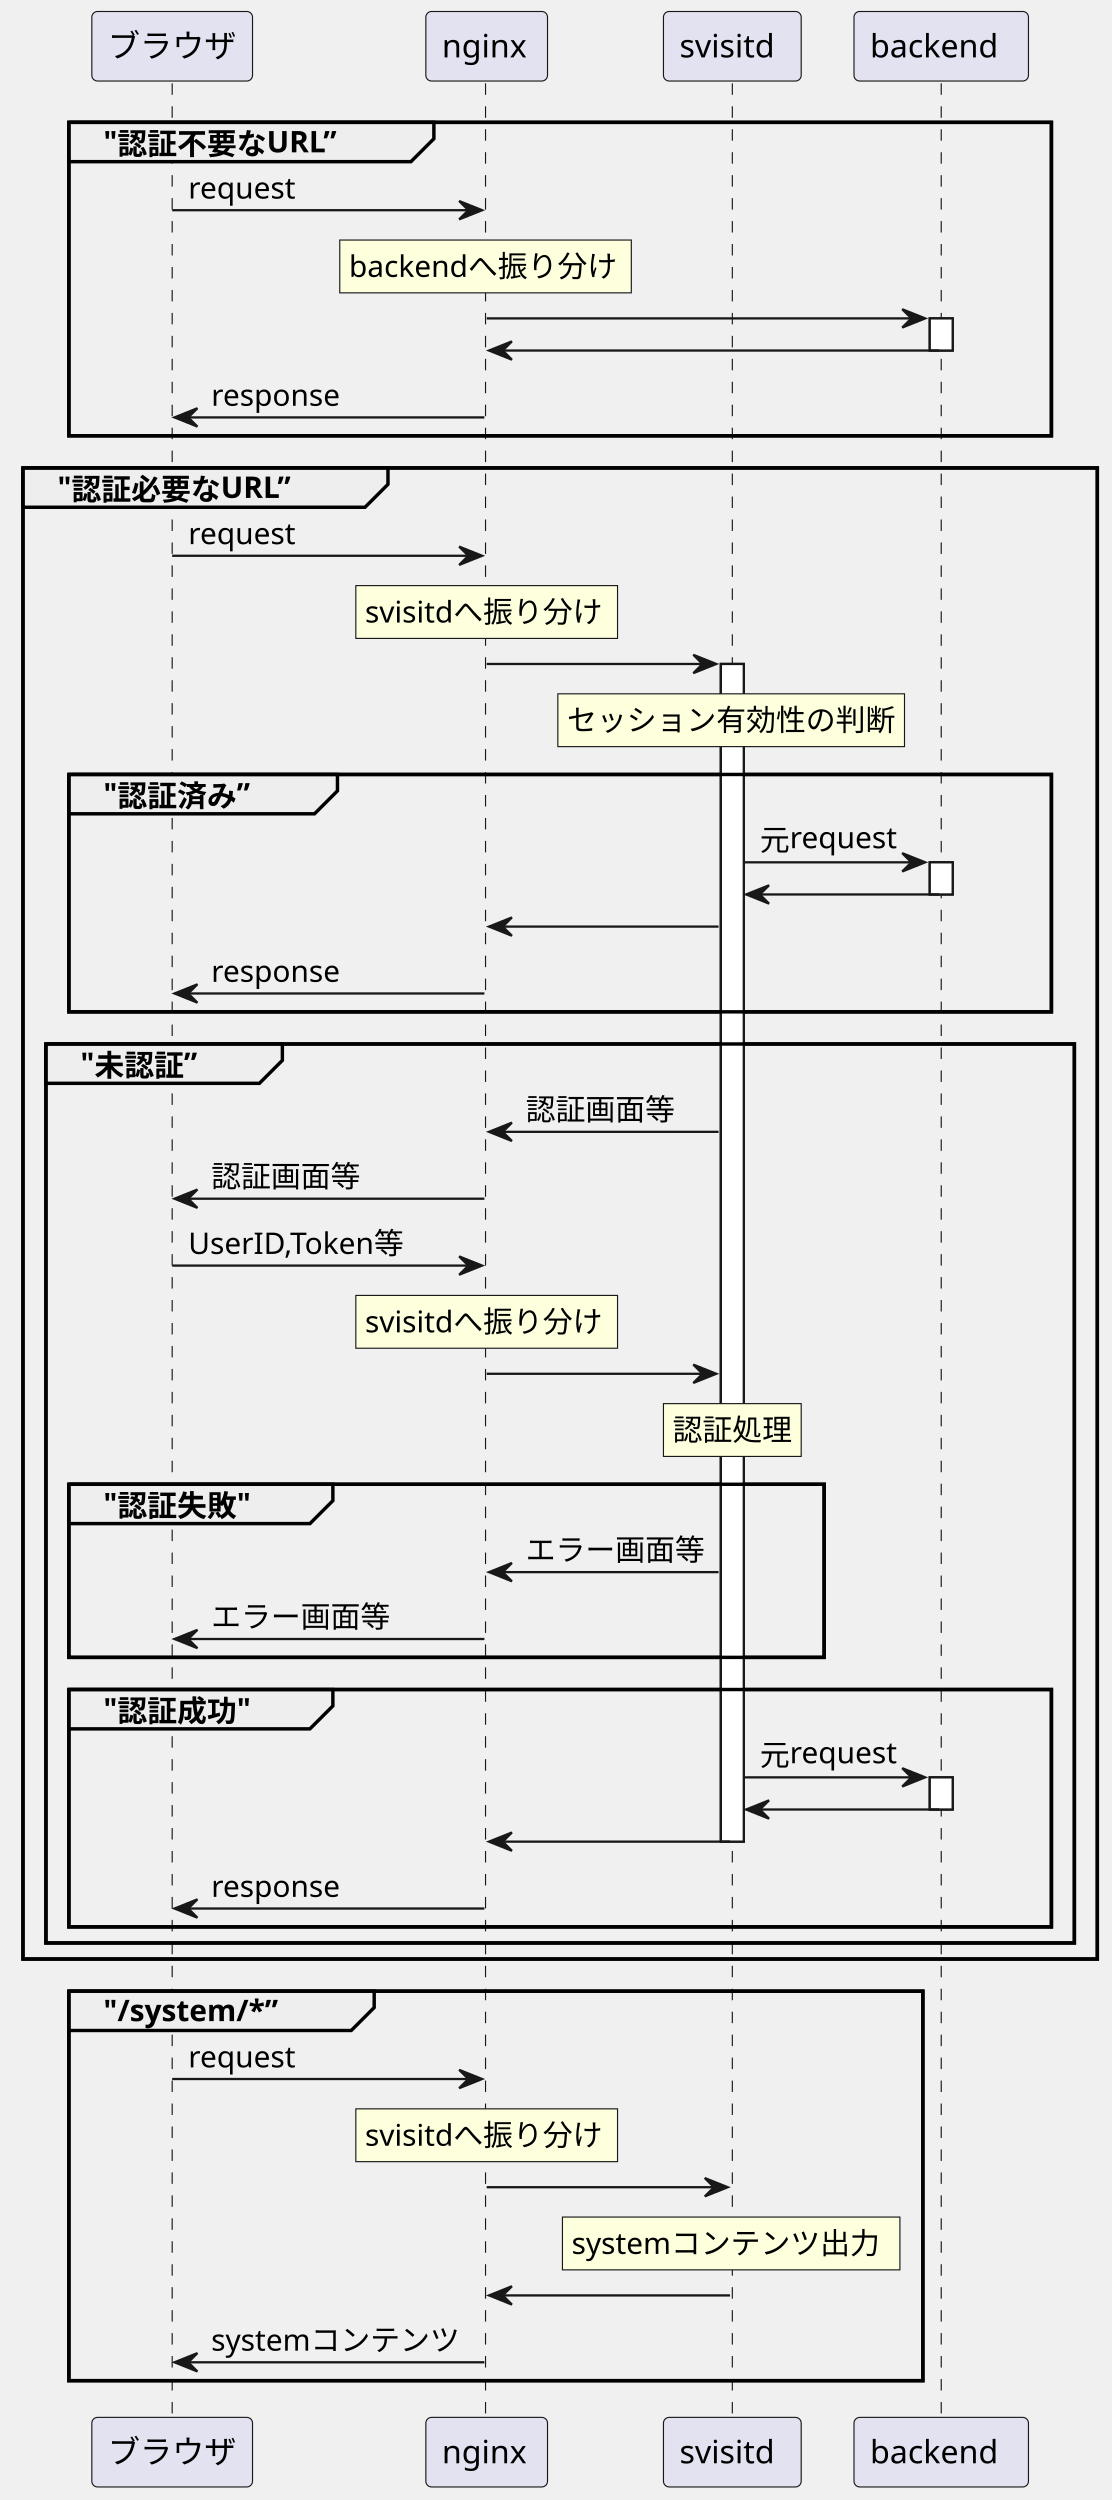
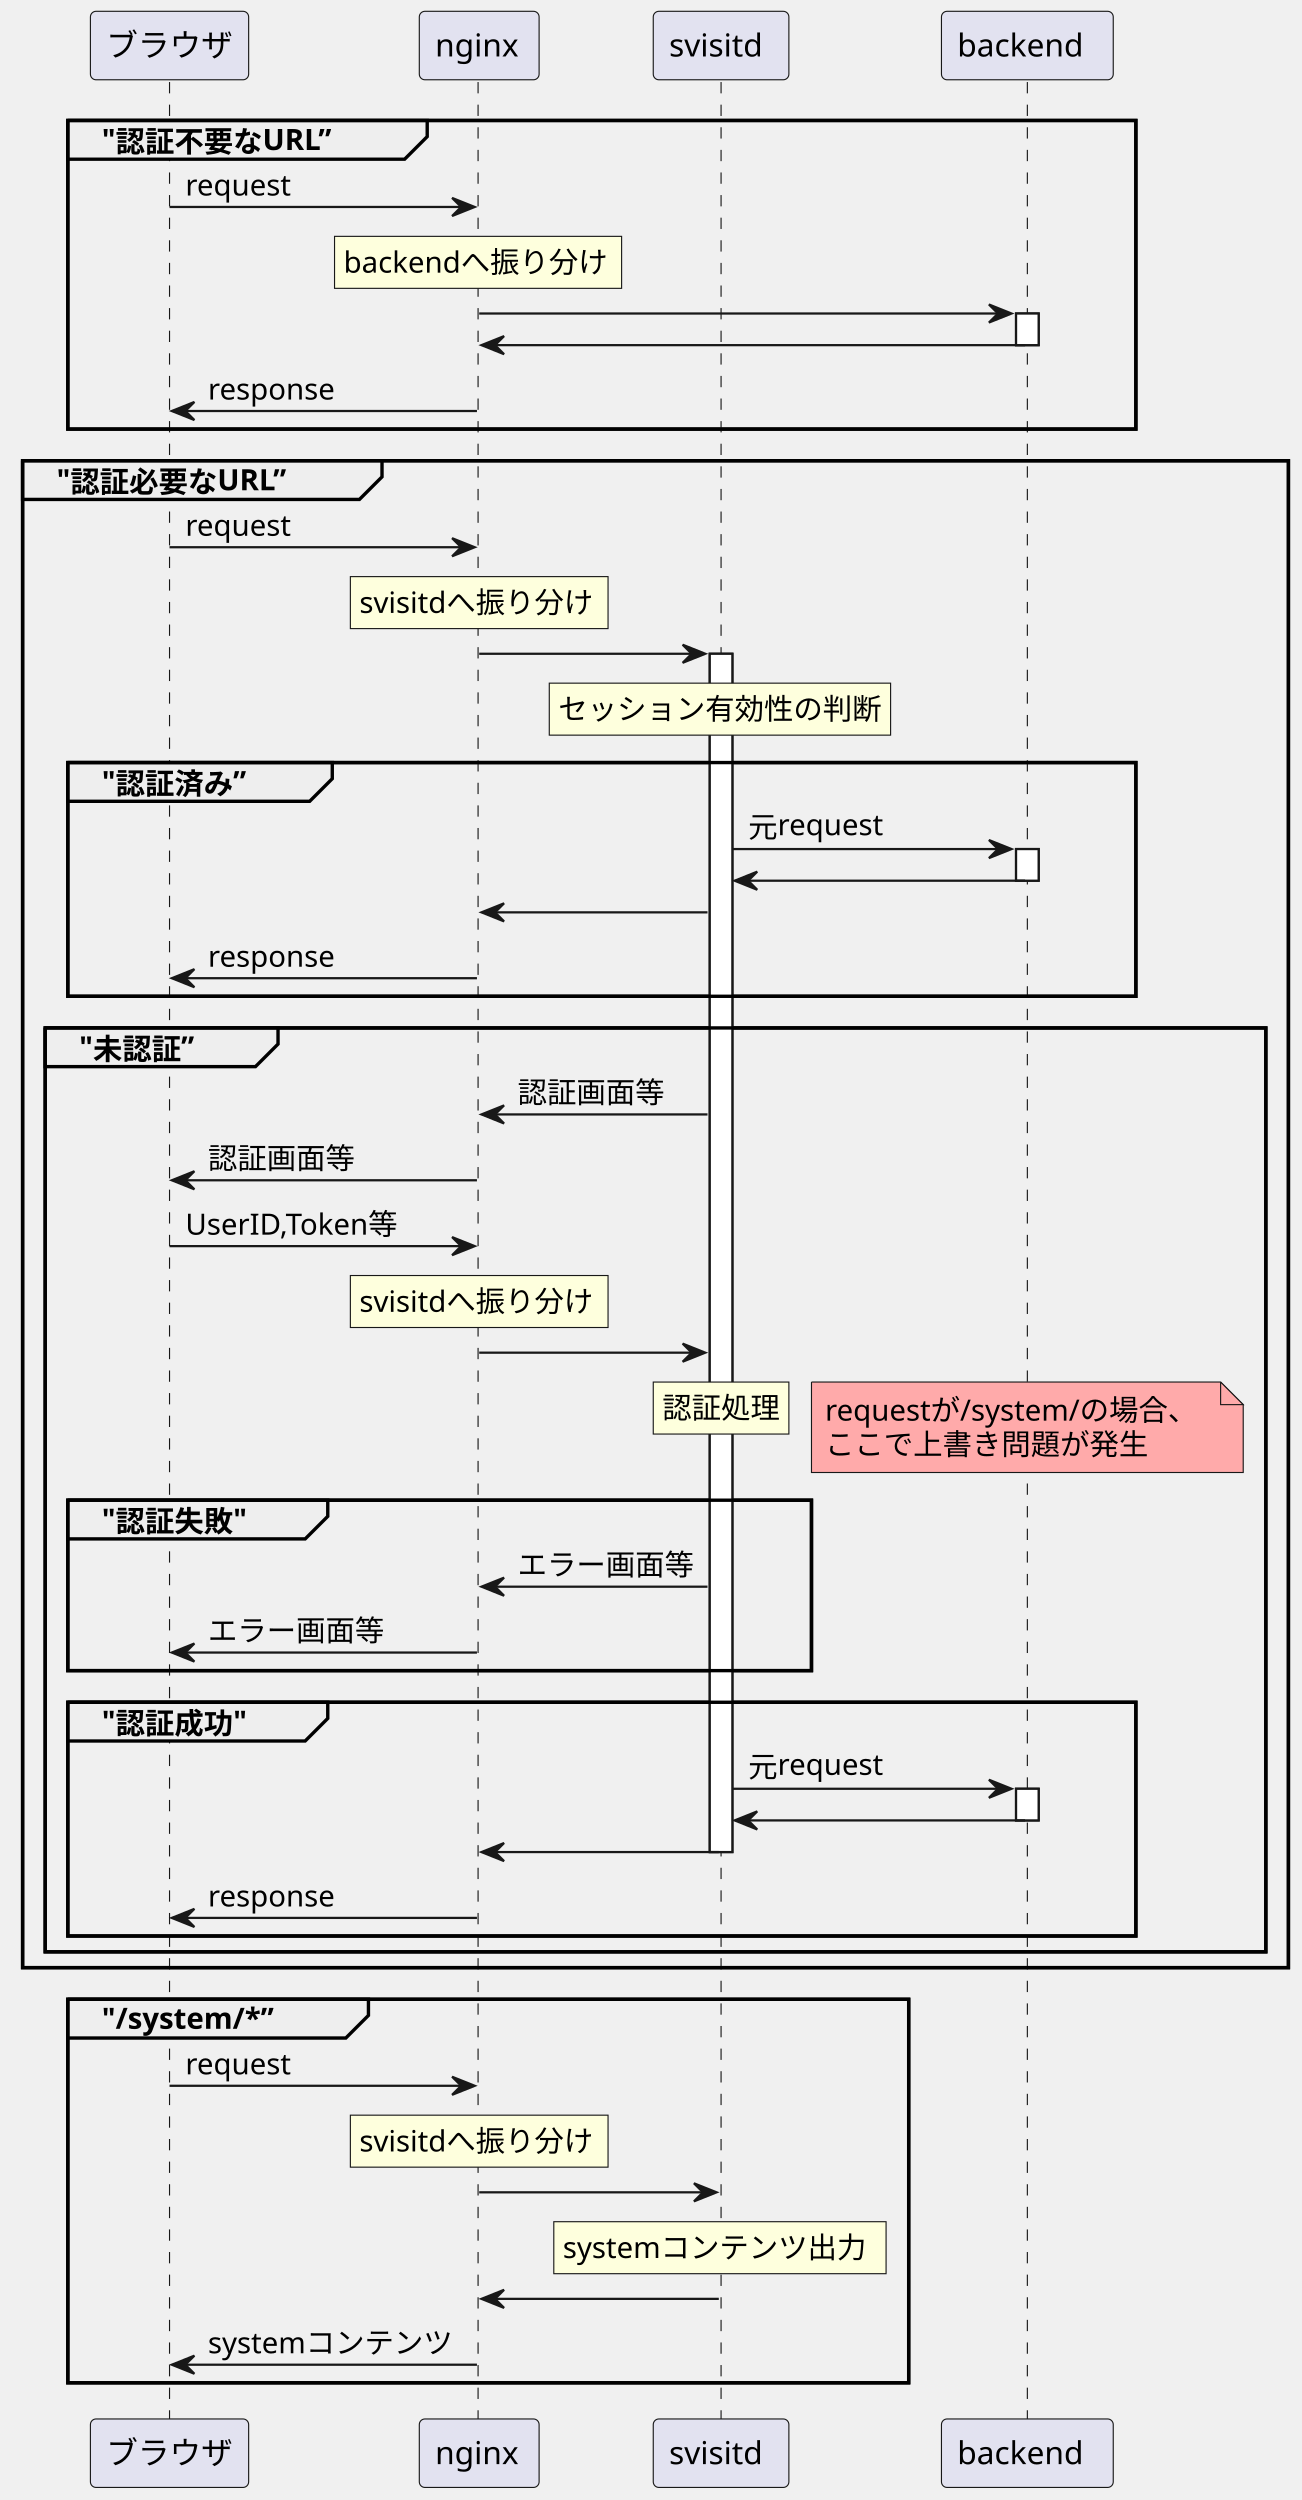
- <svg xmlns="http://www.w3.org/2000/svg" contentStyleType="text/css" height="1089px" preserveAspectRatio="none" style="width:484px;height:1089px;background:#FFFFFF;" version="1.1" viewBox="0 0 484 1089" width="484px" zoomAndPan="magnify">
+ <svg xmlns="http://www.w3.org/2000/svg" contentStyleType="text/css" height="1106px" preserveAspectRatio="none" style="width:576px;height:1106px;background:#FFFFFF;" version="1.1" viewBox="0 0 576 1106" width="576px" zoomAndPan="magnify">
  <defs />
  <g>
-     <rect fill="#FFFFFF" height="512.992" style="stroke:#181818;stroke-width:1.0;" width="10" x="314" y="289.227" />
-     <rect fill="#FFFFFF" height="14" style="stroke:#181818;stroke-width:1.0;" width="10" x="405" y="138.695" />
-     <rect fill="#FFFFFF" height="14" style="stroke:#181818;stroke-width:1.0;" width="10" x="405" y="375.625" />
-     <rect fill="#FFFFFF" height="14" style="stroke:#181818;stroke-width:1.0;" width="10" x="405" y="774.219" />
-     <rect fill="none" height="136.531" style="stroke:#000000;stroke-width:1.5;" width="428" x="30" y="53.297" />
-     <rect fill="none" height="649.523" style="stroke:#000000;stroke-width:1.5;" width="468" x="10" y="203.828" />
-     <rect fill="none" height="103.398" style="stroke:#000000;stroke-width:1.5;" width="428" x="30" y="337.359" />
-     <rect fill="none" height="391.594" style="stroke:#000000;stroke-width:1.5;" width="448" x="20" y="454.758" />
-     <rect fill="none" height="75.398" style="stroke:#000000;stroke-width:1.5;" width="329" x="30" y="646.555" />
-     <rect fill="none" height="103.398" style="stroke:#000000;stroke-width:1.5;" width="428" x="30" y="735.953" />
-     <rect fill="none" height="169.664" style="stroke:#000000;stroke-width:1.5;" width="372" x="30" y="867.352" />
-     <line style="stroke:#181818;stroke-width:0.5;stroke-dasharray:5.0,5.0;" x1="75" x2="75" y1="36.297" y2="1054.016" />
-     <line style="stroke:#181818;stroke-width:0.5;stroke-dasharray:5.0,5.0;" x1="211.5" x2="211.5" y1="36.297" y2="1054.016" />
-     <line style="stroke:#181818;stroke-width:0.5;stroke-dasharray:5.0,5.0;" x1="319" x2="319" y1="36.297" y2="1054.016" />
-     <line style="stroke:#181818;stroke-width:0.5;stroke-dasharray:5.0,5.0;" x1="410" x2="410" y1="36.297" y2="1054.016" />
+     <rect fill="#FFFFFF" height="530.125" style="stroke:#181818;stroke-width:1.0;" width="10" x="314" y="289.227" />
+     <rect fill="#FFFFFF" height="14" style="stroke:#181818;stroke-width:1.0;" width="10" x="449.5" y="138.695" />
+     <rect fill="#FFFFFF" height="14" style="stroke:#181818;stroke-width:1.0;" width="10" x="449.5" y="375.625" />
+     <rect fill="#FFFFFF" height="14" style="stroke:#181818;stroke-width:1.0;" width="10" x="449.5" y="791.352" />
+     <rect fill="none" height="136.531" style="stroke:#000000;stroke-width:1.5;" width="472.5" x="30" y="53.297" />
+     <rect fill="none" height="666.656" style="stroke:#000000;stroke-width:1.5;" width="560" x="10" y="203.828" />
+     <rect fill="none" height="103.398" style="stroke:#000000;stroke-width:1.5;" width="472.5" x="30" y="337.359" />
+     <rect fill="none" height="408.727" style="stroke:#000000;stroke-width:1.5;" width="540" x="20" y="454.758" />
+     <rect fill="none" height="75.398" style="stroke:#000000;stroke-width:1.5;" width="329" x="30" y="663.688" />
+     <rect fill="none" height="103.398" style="stroke:#000000;stroke-width:1.5;" width="472.5" x="30" y="753.086" />
+     <rect fill="none" height="169.664" style="stroke:#000000;stroke-width:1.5;" width="372" x="30" y="884.484" />
+     <line style="stroke:#181818;stroke-width:0.5;stroke-dasharray:5.0,5.0;" x1="75" x2="75" y1="36.297" y2="1071.148" />
+     <line style="stroke:#181818;stroke-width:0.5;stroke-dasharray:5.0,5.0;" x1="211.5" x2="211.5" y1="36.297" y2="1071.148" />
+     <line style="stroke:#181818;stroke-width:0.5;stroke-dasharray:5.0,5.0;" x1="319" x2="319" y1="36.297" y2="1071.148" />
+     <line style="stroke:#181818;stroke-width:0.5;stroke-dasharray:5.0,5.0;" x1="454.5" x2="454.5" y1="36.297" y2="1071.148" />
    <rect fill="#E2E2F0" height="30.297" rx="2.5" ry="2.5" style="stroke:#181818;stroke-width:0.5;" width="70" x="40" y="5" />
    <text fill="#000000" font-family="sans-serif" font-size="14" lengthAdjust="spacing" textLength="56" x="47" y="24.995">ブラウザ</text>
-     <rect fill="#E2E2F0" height="30.297" rx="2.5" ry="2.5" style="stroke:#181818;stroke-width:0.5;" width="70" x="40" y="1053.016" />
-     <text fill="#000000" font-family="sans-serif" font-size="14" lengthAdjust="spacing" textLength="56" x="47" y="1073.011">ブラウザ</text>
+     <rect fill="#E2E2F0" height="30.297" rx="2.5" ry="2.5" style="stroke:#181818;stroke-width:0.5;" width="70" x="40" y="1070.148" />
+     <text fill="#000000" font-family="sans-serif" font-size="14" lengthAdjust="spacing" textLength="56" x="47" y="1090.144">ブラウザ</text>
    <rect fill="#E2E2F0" height="30.297" rx="2.5" ry="2.5" style="stroke:#181818;stroke-width:0.5;" width="53" x="185.5" y="5" />
    <text fill="#000000" font-family="sans-serif" font-size="14" lengthAdjust="spacing" textLength="39" x="192.5" y="24.995">nginx</text>
-     <rect fill="#E2E2F0" height="30.297" rx="2.5" ry="2.5" style="stroke:#181818;stroke-width:0.5;" width="53" x="185.5" y="1053.016" />
-     <text fill="#000000" font-family="sans-serif" font-size="14" lengthAdjust="spacing" textLength="39" x="192.5" y="1073.011">nginx</text>
+     <rect fill="#E2E2F0" height="30.297" rx="2.5" ry="2.5" style="stroke:#181818;stroke-width:0.5;" width="53" x="185.5" y="1070.148" />
+     <text fill="#000000" font-family="sans-serif" font-size="14" lengthAdjust="spacing" textLength="39" x="192.5" y="1090.144">nginx</text>
    <rect fill="#E2E2F0" height="30.297" rx="2.5" ry="2.5" style="stroke:#181818;stroke-width:0.5;" width="60" x="289" y="5" />
    <text fill="#000000" font-family="sans-serif" font-size="14" lengthAdjust="spacing" textLength="46" x="296" y="24.995">svisitd</text>
-     <rect fill="#E2E2F0" height="30.297" rx="2.5" ry="2.5" style="stroke:#181818;stroke-width:0.5;" width="60" x="289" y="1053.016" />
-     <text fill="#000000" font-family="sans-serif" font-size="14" lengthAdjust="spacing" textLength="46" x="296" y="1073.011">svisitd</text>
-     <rect fill="#E2E2F0" height="30.297" rx="2.5" ry="2.5" style="stroke:#181818;stroke-width:0.5;" width="76" x="372" y="5" />
-     <text fill="#000000" font-family="sans-serif" font-size="14" lengthAdjust="spacing" textLength="62" x="379" y="24.995">backend</text>
-     <rect fill="#E2E2F0" height="30.297" rx="2.5" ry="2.5" style="stroke:#181818;stroke-width:0.5;" width="76" x="372" y="1053.016" />
-     <text fill="#000000" font-family="sans-serif" font-size="14" lengthAdjust="spacing" textLength="62" x="379" y="1073.011">backend</text>
-     <rect fill="#FFFFFF" height="512.992" style="stroke:#181818;stroke-width:1.0;" width="10" x="314" y="289.227" />
-     <rect fill="#FFFFFF" height="14" style="stroke:#181818;stroke-width:1.0;" width="10" x="405" y="138.695" />
-     <rect fill="#FFFFFF" height="14" style="stroke:#181818;stroke-width:1.0;" width="10" x="405" y="375.625" />
-     <rect fill="#FFFFFF" height="14" style="stroke:#181818;stroke-width:1.0;" width="10" x="405" y="774.219" />
+     <rect fill="#E2E2F0" height="30.297" rx="2.5" ry="2.5" style="stroke:#181818;stroke-width:0.5;" width="60" x="289" y="1070.148" />
+     <text fill="#000000" font-family="sans-serif" font-size="14" lengthAdjust="spacing" textLength="46" x="296" y="1090.144">svisitd</text>
+     <rect fill="#E2E2F0" height="30.297" rx="2.5" ry="2.5" style="stroke:#181818;stroke-width:0.5;" width="76" x="416.5" y="5" />
+     <text fill="#000000" font-family="sans-serif" font-size="14" lengthAdjust="spacing" textLength="62" x="423.5" y="24.995">backend</text>
+     <rect fill="#E2E2F0" height="30.297" rx="2.5" ry="2.5" style="stroke:#181818;stroke-width:0.5;" width="76" x="416.5" y="1070.148" />
+     <text fill="#000000" font-family="sans-serif" font-size="14" lengthAdjust="spacing" textLength="62" x="423.5" y="1090.144">backend</text>
+     <rect fill="#FFFFFF" height="530.125" style="stroke:#181818;stroke-width:1.0;" width="10" x="314" y="289.227" />
+     <rect fill="#FFFFFF" height="14" style="stroke:#181818;stroke-width:1.0;" width="10" x="449.5" y="138.695" />
+     <rect fill="#FFFFFF" height="14" style="stroke:#181818;stroke-width:1.0;" width="10" x="449.5" y="375.625" />
+     <rect fill="#FFFFFF" height="14" style="stroke:#181818;stroke-width:1.0;" width="10" x="449.5" y="791.352" />
    <path d="M30,53.297 L189,53.297 L189,60.43 L179,70.43 L30,70.43 L30,53.297 " fill="#EEEEEE" style="stroke:#000000;stroke-width:1.5;" />
-     <rect fill="none" height="136.531" style="stroke:#000000;stroke-width:1.5;" width="428" x="30" y="53.297" />
+     <rect fill="none" height="136.531" style="stroke:#000000;stroke-width:1.5;" width="472.5" x="30" y="53.297" />
    <text fill="#000000" font-family="sans-serif" font-size="13" font-weight="bold" lengthAdjust="spacing" textLength="114" x="45" y="66.364">"認証不要なURL”</text>
    <polygon fill="#181818" points="200,87.562,210,91.562,200,95.562,204,91.562" style="stroke:#181818;stroke-width:1.0;" />
    <line style="stroke:#181818;stroke-width:1.0;" x1="75" x2="206" y1="91.562" y2="91.562" />
    <text fill="#000000" font-family="sans-serif" font-size="13" lengthAdjust="spacing" textLength="49" x="82" y="86.497">request</text>
    <rect fill="#FEFFDD" height="23" style="stroke:#181818;stroke-width:0.5;" width="127" x="148" y="104.562" />
    <text fill="#000000" font-family="sans-serif" font-size="13" lengthAdjust="spacing" textLength="119" x="152" y="120.629">backendへ振り分け</text>
-     <polygon fill="#181818" points="393,134.695,403,138.695,393,142.695,397,138.695" style="stroke:#181818;stroke-width:1.0;" />
-     <line style="stroke:#181818;stroke-width:1.0;" x1="212" x2="399" y1="138.695" y2="138.695" />
+     <polygon fill="#181818" points="437.5,134.695,447.5,138.695,437.5,142.695,441.5,138.695" style="stroke:#181818;stroke-width:1.0;" />
+     <line style="stroke:#181818;stroke-width:1.0;" x1="212" x2="443.5" y1="138.695" y2="138.695" />
    <polygon fill="#181818" points="223,148.695,213,152.695,223,156.695,219,152.695" style="stroke:#181818;stroke-width:1.0;" />
-     <line style="stroke:#181818;stroke-width:1.0;" x1="217" x2="409" y1="152.695" y2="152.695" />
+     <line style="stroke:#181818;stroke-width:1.0;" x1="217" x2="453.5" y1="152.695" y2="152.695" />
    <polygon fill="#181818" points="86,177.828,76,181.828,86,185.828,82,181.828" style="stroke:#181818;stroke-width:1.0;" />
    <line style="stroke:#181818;stroke-width:1.0;" x1="80" x2="211" y1="181.828" y2="181.828" />
    <text fill="#000000" font-family="sans-serif" font-size="13" lengthAdjust="spacing" textLength="59" x="92" y="176.762">response</text>
    <path d="M10,203.828 L169,203.828 L169,210.961 L159,220.961 L10,220.961 L10,203.828 " fill="#EEEEEE" style="stroke:#000000;stroke-width:1.5;" />
-     <rect fill="none" height="649.523" style="stroke:#000000;stroke-width:1.5;" width="468" x="10" y="203.828" />
+     <rect fill="none" height="666.656" style="stroke:#000000;stroke-width:1.5;" width="560" x="10" y="203.828" />
    <text fill="#000000" font-family="sans-serif" font-size="13" font-weight="bold" lengthAdjust="spacing" textLength="114" x="25" y="216.895">"認証必要なURL”</text>
    <polygon fill="#181818" points="200,238.094,210,242.094,200,246.094,204,242.094" style="stroke:#181818;stroke-width:1.0;" />
    <line style="stroke:#181818;stroke-width:1.0;" x1="75" x2="206" y1="242.094" y2="242.094" />
    <text fill="#000000" font-family="sans-serif" font-size="13" lengthAdjust="spacing" textLength="49" x="82" y="237.028">request</text>
    <rect fill="#FEFFDD" height="23" style="stroke:#181818;stroke-width:0.5;" width="114" x="155" y="255.094" />
    <text fill="#000000" font-family="sans-serif" font-size="13" lengthAdjust="spacing" textLength="106" x="159" y="271.161">svisitdへ振り分け</text>
    <polygon fill="#181818" points="302,285.227,312,289.227,302,293.227,306,289.227" style="stroke:#181818;stroke-width:1.0;" />
    <line style="stroke:#181818;stroke-width:1.0;" x1="212" x2="308" y1="289.227" y2="289.227" />
    <rect fill="#FEFFDD" height="23" style="stroke:#181818;stroke-width:0.5;" width="151" x="243" y="302.227" />
    <text fill="#000000" font-family="sans-serif" font-size="13" lengthAdjust="spacing" textLength="143" x="247" y="318.293">セッション有効性の判断</text>
    <path d="M30,337.359 L147,337.359 L147,344.492 L137,354.492 L30,354.492 L30,337.359 " fill="#EEEEEE" style="stroke:#000000;stroke-width:1.5;" />
-     <rect fill="none" height="103.398" style="stroke:#000000;stroke-width:1.5;" width="428" x="30" y="337.359" />
+     <rect fill="none" height="103.398" style="stroke:#000000;stroke-width:1.5;" width="472.5" x="30" y="337.359" />
    <text fill="#000000" font-family="sans-serif" font-size="13" font-weight="bold" lengthAdjust="spacing" textLength="72" x="45" y="350.426">"認証済み”</text>
-     <polygon fill="#181818" points="393,371.625,403,375.625,393,379.625,397,375.625" style="stroke:#181818;stroke-width:1.0;" />
-     <line style="stroke:#181818;stroke-width:1.0;" x1="324" x2="399" y1="375.625" y2="375.625" />
+     <polygon fill="#181818" points="437.5,371.625,447.5,375.625,437.5,379.625,441.5,375.625" style="stroke:#181818;stroke-width:1.0;" />
+     <line style="stroke:#181818;stroke-width:1.0;" x1="324" x2="443.5" y1="375.625" y2="375.625" />
    <text fill="#000000" font-family="sans-serif" font-size="13" lengthAdjust="spacing" textLength="62" x="331" y="370.559">元request</text>
    <polygon fill="#181818" points="335,385.625,325,389.625,335,393.625,331,389.625" style="stroke:#181818;stroke-width:1.0;" />
-     <line style="stroke:#181818;stroke-width:1.0;" x1="329" x2="409" y1="389.625" y2="389.625" />
+     <line style="stroke:#181818;stroke-width:1.0;" x1="329" x2="453.5" y1="389.625" y2="389.625" />
    <polygon fill="#181818" points="223,399.625,213,403.625,223,407.625,219,403.625" style="stroke:#181818;stroke-width:1.0;" />
    <line style="stroke:#181818;stroke-width:1.0;" x1="217" x2="313" y1="403.625" y2="403.625" />
    <polygon fill="#181818" points="86,428.758,76,432.758,86,436.758,82,432.758" style="stroke:#181818;stroke-width:1.0;" />
    <line style="stroke:#181818;stroke-width:1.0;" x1="80" x2="211" y1="432.758" y2="432.758" />
    <text fill="#000000" font-family="sans-serif" font-size="13" lengthAdjust="spacing" textLength="59" x="92" y="427.692">response</text>
    <path d="M20,454.758 L123,454.758 L123,461.891 L113,471.891 L20,471.891 L20,454.758 " fill="#EEEEEE" style="stroke:#000000;stroke-width:1.5;" />
-     <rect fill="none" height="391.594" style="stroke:#000000;stroke-width:1.5;" width="448" x="20" y="454.758" />
+     <rect fill="none" height="408.727" style="stroke:#000000;stroke-width:1.5;" width="540" x="20" y="454.758" />
    <text fill="#000000" font-family="sans-serif" font-size="13" font-weight="bold" lengthAdjust="spacing" textLength="58" x="35" y="467.825">"未認証”</text>
    <polygon fill="#181818" points="223,489.023,213,493.023,223,497.023,219,493.023" style="stroke:#181818;stroke-width:1.0;" />
    <line style="stroke:#181818;stroke-width:1.0;" x1="217" x2="313" y1="493.023" y2="493.023" />
    <text fill="#000000" font-family="sans-serif" font-size="13" lengthAdjust="spacing" textLength="65" x="229" y="487.957">認証画面等</text>
    <polygon fill="#181818" points="86,518.156,76,522.156,86,526.156,82,522.156" style="stroke:#181818;stroke-width:1.0;" />
    <line style="stroke:#181818;stroke-width:1.0;" x1="80" x2="211" y1="522.156" y2="522.156" />
    <text fill="#000000" font-family="sans-serif" font-size="13" lengthAdjust="spacing" textLength="65" x="92" y="517.09">認証画面等</text>
    <polygon fill="#181818" points="200,547.289,210,551.289,200,555.289,204,551.289" style="stroke:#181818;stroke-width:1.0;" />
    <line style="stroke:#181818;stroke-width:1.0;" x1="75" x2="206" y1="551.289" y2="551.289" />
    <text fill="#000000" font-family="sans-serif" font-size="13" lengthAdjust="spacing" textLength="98" x="82" y="546.223">UserID,Token等</text>
    <rect fill="#FEFFDD" height="23" style="stroke:#181818;stroke-width:0.5;" width="114" x="155" y="564.289" />
    <text fill="#000000" font-family="sans-serif" font-size="13" lengthAdjust="spacing" textLength="106" x="159" y="580.356">svisitdへ振り分け</text>
    <polygon fill="#181818" points="302,594.422,312,598.422,302,602.422,306,598.422" style="stroke:#181818;stroke-width:1.0;" />
    <line style="stroke:#181818;stroke-width:1.0;" x1="212" x2="308" y1="598.422" y2="598.422" />
    <rect fill="#FEFFDD" height="23" style="stroke:#181818;stroke-width:0.5;" width="60" x="289" y="611.422" />
    <text fill="#000000" font-family="sans-serif" font-size="13" lengthAdjust="spacing" textLength="52" x="293" y="627.489">認証処理</text>
-     <path d="M30,646.555 L145,646.555 L145,653.688 L135,663.688 L30,663.688 L30,646.555 " fill="#EEEEEE" style="stroke:#000000;stroke-width:1.5;" />
-     <rect fill="none" height="75.398" style="stroke:#000000;stroke-width:1.5;" width="329" x="30" y="646.555" />
-     <text fill="#000000" font-family="sans-serif" font-size="13" font-weight="bold" lengthAdjust="spacing" textLength="70" x="45" y="659.622">"認証失敗"</text>
-     <polygon fill="#181818" points="223,680.82,213,684.82,223,688.82,219,684.82" style="stroke:#181818;stroke-width:1.0;" />
-     <line style="stroke:#181818;stroke-width:1.0;" x1="217" x2="313" y1="684.82" y2="684.82" />
-     <text fill="#000000" font-family="sans-serif" font-size="13" lengthAdjust="spacing" textLength="78" x="229" y="679.754">エラー画面等</text>
-     <polygon fill="#181818" points="86,709.953,76,713.953,86,717.953,82,713.953" style="stroke:#181818;stroke-width:1.0;" />
-     <line style="stroke:#181818;stroke-width:1.0;" x1="80" x2="211" y1="713.953" y2="713.953" />
-     <text fill="#000000" font-family="sans-serif" font-size="13" lengthAdjust="spacing" textLength="78" x="92" y="708.887">エラー画面等</text>
-     <path d="M30,735.953 L145,735.953 L145,743.086 L135,753.086 L30,753.086 L30,735.953 " fill="#EEEEEE" style="stroke:#000000;stroke-width:1.5;" />
-     <rect fill="none" height="103.398" style="stroke:#000000;stroke-width:1.5;" width="428" x="30" y="735.953" />
-     <text fill="#000000" font-family="sans-serif" font-size="13" font-weight="bold" lengthAdjust="spacing" textLength="70" x="45" y="749.02">"認証成功"</text>
-     <polygon fill="#181818" points="393,770.219,403,774.219,393,778.219,397,774.219" style="stroke:#181818;stroke-width:1.0;" />
-     <line style="stroke:#181818;stroke-width:1.0;" x1="324" x2="399" y1="774.219" y2="774.219" />
-     <text fill="#000000" font-family="sans-serif" font-size="13" lengthAdjust="spacing" textLength="62" x="331" y="769.153">元request</text>
-     <polygon fill="#181818" points="335,784.219,325,788.219,335,792.219,331,788.219" style="stroke:#181818;stroke-width:1.0;" />
-     <line style="stroke:#181818;stroke-width:1.0;" x1="329" x2="409" y1="788.219" y2="788.219" />
-     <polygon fill="#181818" points="223,798.219,213,802.219,223,806.219,219,802.219" style="stroke:#181818;stroke-width:1.0;" />
-     <line style="stroke:#181818;stroke-width:1.0;" x1="217" x2="318" y1="802.219" y2="802.219" />
-     <polygon fill="#181818" points="86,827.352,76,831.352,86,835.352,82,831.352" style="stroke:#181818;stroke-width:1.0;" />
-     <line style="stroke:#181818;stroke-width:1.0;" x1="80" x2="211" y1="831.352" y2="831.352" />
-     <text fill="#000000" font-family="sans-serif" font-size="13" lengthAdjust="spacing" textLength="59" x="92" y="826.286">response</text>
-     <path d="M30,867.352 L163,867.352 L163,874.484 L153,884.484 L30,884.484 L30,867.352 " fill="#EEEEEE" style="stroke:#000000;stroke-width:1.5;" />
-     <rect fill="none" height="169.664" style="stroke:#000000;stroke-width:1.5;" width="372" x="30" y="867.352" />
-     <text fill="#000000" font-family="sans-serif" font-size="13" font-weight="bold" lengthAdjust="spacing" textLength="88" x="45" y="880.418">"/system/*”</text>
-     <polygon fill="#181818" points="200,901.617,210,905.617,200,909.617,204,905.617" style="stroke:#181818;stroke-width:1.0;" />
-     <line style="stroke:#181818;stroke-width:1.0;" x1="75" x2="206" y1="905.617" y2="905.617" />
-     <text fill="#000000" font-family="sans-serif" font-size="13" lengthAdjust="spacing" textLength="49" x="82" y="900.551">request</text>
-     <rect fill="#FEFFDD" height="23" style="stroke:#181818;stroke-width:0.5;" width="114" x="155" y="918.617" />
-     <text fill="#000000" font-family="sans-serif" font-size="13" lengthAdjust="spacing" textLength="106" x="159" y="934.684">svisitdへ振り分け</text>
-     <polygon fill="#181818" points="307,948.75,317,952.75,307,956.75,311,952.75" style="stroke:#181818;stroke-width:1.0;" />
-     <line style="stroke:#181818;stroke-width:1.0;" x1="212" x2="313" y1="952.75" y2="952.75" />
-     <rect fill="#FEFFDD" height="23" style="stroke:#181818;stroke-width:0.5;" width="147" x="245" y="965.75" />
-     <text fill="#000000" font-family="sans-serif" font-size="13" lengthAdjust="spacing" textLength="139" x="249" y="981.817">systemコンテンツ出力</text>
-     <polygon fill="#181818" points="223,995.883,213,999.883,223,1003.883,219,999.883" style="stroke:#181818;stroke-width:1.0;" />
-     <line style="stroke:#181818;stroke-width:1.0;" x1="217" x2="318" y1="999.883" y2="999.883" />
-     <polygon fill="#181818" points="86,1025.016,76,1029.016,86,1033.016,82,1029.016" style="stroke:#181818;stroke-width:1.0;" />
-     <line style="stroke:#181818;stroke-width:1.0;" x1="80" x2="211" y1="1029.016" y2="1029.016" />
-     <text fill="#000000" font-family="sans-serif" font-size="13" lengthAdjust="spacing" textLength="113" x="92" y="1023.95">systemコンテンツ</text>
+     <path d="M359,611.422 L359,651.422 L550,651.422 L550,621.422 L540,611.422 L359,611.422 " fill="#FFAAAA" style="stroke:#181818;stroke-width:0.5;" />
+     <path d="M540,611.422 L540,621.422 L550,621.422 L540,611.422 " fill="#FFAAAA" style="stroke:#181818;stroke-width:0.5;" />
+     <text fill="#000000" font-family="sans-serif" font-size="13" lengthAdjust="spacing" textLength="170" x="365" y="628.489">requestが/system/の場合、</text>
+     <text fill="#000000" font-family="sans-serif" font-size="13" lengthAdjust="spacing" textLength="143" x="365" y="643.622">ここで上書き問題が発生</text>
+     <path d="M30,663.688 L145,663.688 L145,670.82 L135,680.82 L30,680.82 L30,663.688 " fill="#EEEEEE" style="stroke:#000000;stroke-width:1.5;" />
+     <rect fill="none" height="75.398" style="stroke:#000000;stroke-width:1.5;" width="329" x="30" y="663.688" />
+     <text fill="#000000" font-family="sans-serif" font-size="13" font-weight="bold" lengthAdjust="spacing" textLength="70" x="45" y="676.754">"認証失敗"</text>
+     <polygon fill="#181818" points="223,697.953,213,701.953,223,705.953,219,701.953" style="stroke:#181818;stroke-width:1.0;" />
+     <line style="stroke:#181818;stroke-width:1.0;" x1="217" x2="313" y1="701.953" y2="701.953" />
+     <text fill="#000000" font-family="sans-serif" font-size="13" lengthAdjust="spacing" textLength="78" x="229" y="696.887">エラー画面等</text>
+     <polygon fill="#181818" points="86,727.086,76,731.086,86,735.086,82,731.086" style="stroke:#181818;stroke-width:1.0;" />
+     <line style="stroke:#181818;stroke-width:1.0;" x1="80" x2="211" y1="731.086" y2="731.086" />
+     <text fill="#000000" font-family="sans-serif" font-size="13" lengthAdjust="spacing" textLength="78" x="92" y="726.02">エラー画面等</text>
+     <path d="M30,753.086 L145,753.086 L145,760.219 L135,770.219 L30,770.219 L30,753.086 " fill="#EEEEEE" style="stroke:#000000;stroke-width:1.5;" />
+     <rect fill="none" height="103.398" style="stroke:#000000;stroke-width:1.5;" width="472.5" x="30" y="753.086" />
+     <text fill="#000000" font-family="sans-serif" font-size="13" font-weight="bold" lengthAdjust="spacing" textLength="70" x="45" y="766.153">"認証成功"</text>
+     <polygon fill="#181818" points="437.5,787.352,447.5,791.352,437.5,795.352,441.5,791.352" style="stroke:#181818;stroke-width:1.0;" />
+     <line style="stroke:#181818;stroke-width:1.0;" x1="324" x2="443.5" y1="791.352" y2="791.352" />
+     <text fill="#000000" font-family="sans-serif" font-size="13" lengthAdjust="spacing" textLength="62" x="331" y="786.286">元request</text>
+     <polygon fill="#181818" points="335,801.352,325,805.352,335,809.352,331,805.352" style="stroke:#181818;stroke-width:1.0;" />
+     <line style="stroke:#181818;stroke-width:1.0;" x1="329" x2="453.5" y1="805.352" y2="805.352" />
+     <polygon fill="#181818" points="223,815.352,213,819.352,223,823.352,219,819.352" style="stroke:#181818;stroke-width:1.0;" />
+     <line style="stroke:#181818;stroke-width:1.0;" x1="217" x2="318" y1="819.352" y2="819.352" />
+     <polygon fill="#181818" points="86,844.484,76,848.484,86,852.484,82,848.484" style="stroke:#181818;stroke-width:1.0;" />
+     <line style="stroke:#181818;stroke-width:1.0;" x1="80" x2="211" y1="848.484" y2="848.484" />
+     <text fill="#000000" font-family="sans-serif" font-size="13" lengthAdjust="spacing" textLength="59" x="92" y="843.418">response</text>
+     <path d="M30,884.484 L163,884.484 L163,891.617 L153,901.617 L30,901.617 L30,884.484 " fill="#EEEEEE" style="stroke:#000000;stroke-width:1.5;" />
+     <rect fill="none" height="169.664" style="stroke:#000000;stroke-width:1.5;" width="372" x="30" y="884.484" />
+     <text fill="#000000" font-family="sans-serif" font-size="13" font-weight="bold" lengthAdjust="spacing" textLength="88" x="45" y="897.551">"/system/*”</text>
+     <polygon fill="#181818" points="200,918.75,210,922.75,200,926.75,204,922.75" style="stroke:#181818;stroke-width:1.0;" />
+     <line style="stroke:#181818;stroke-width:1.0;" x1="75" x2="206" y1="922.75" y2="922.75" />
+     <text fill="#000000" font-family="sans-serif" font-size="13" lengthAdjust="spacing" textLength="49" x="82" y="917.684">request</text>
+     <rect fill="#FEFFDD" height="23" style="stroke:#181818;stroke-width:0.5;" width="114" x="155" y="935.75" />
+     <text fill="#000000" font-family="sans-serif" font-size="13" lengthAdjust="spacing" textLength="106" x="159" y="951.817">svisitdへ振り分け</text>
+     <polygon fill="#181818" points="307,965.883,317,969.883,307,973.883,311,969.883" style="stroke:#181818;stroke-width:1.0;" />
+     <line style="stroke:#181818;stroke-width:1.0;" x1="212" x2="313" y1="969.883" y2="969.883" />
+     <rect fill="#FEFFDD" height="23" style="stroke:#181818;stroke-width:0.5;" width="147" x="245" y="982.883" />
+     <text fill="#000000" font-family="sans-serif" font-size="13" lengthAdjust="spacing" textLength="139" x="249" y="998.95">systemコンテンツ出力</text>
+     <polygon fill="#181818" points="223,1013.016,213,1017.016,223,1021.016,219,1017.016" style="stroke:#181818;stroke-width:1.0;" />
+     <line style="stroke:#181818;stroke-width:1.0;" x1="217" x2="318" y1="1017.016" y2="1017.016" />
+     <polygon fill="#181818" points="86,1042.148,76,1046.148,86,1050.148,82,1046.148" style="stroke:#181818;stroke-width:1.0;" />
+     <line style="stroke:#181818;stroke-width:1.0;" x1="80" x2="211" y1="1046.148" y2="1046.148" />
+     <text fill="#000000" font-family="sans-serif" font-size="13" lengthAdjust="spacing" textLength="113" x="92" y="1041.082">systemコンテンツ</text>
  </g>
</svg>
